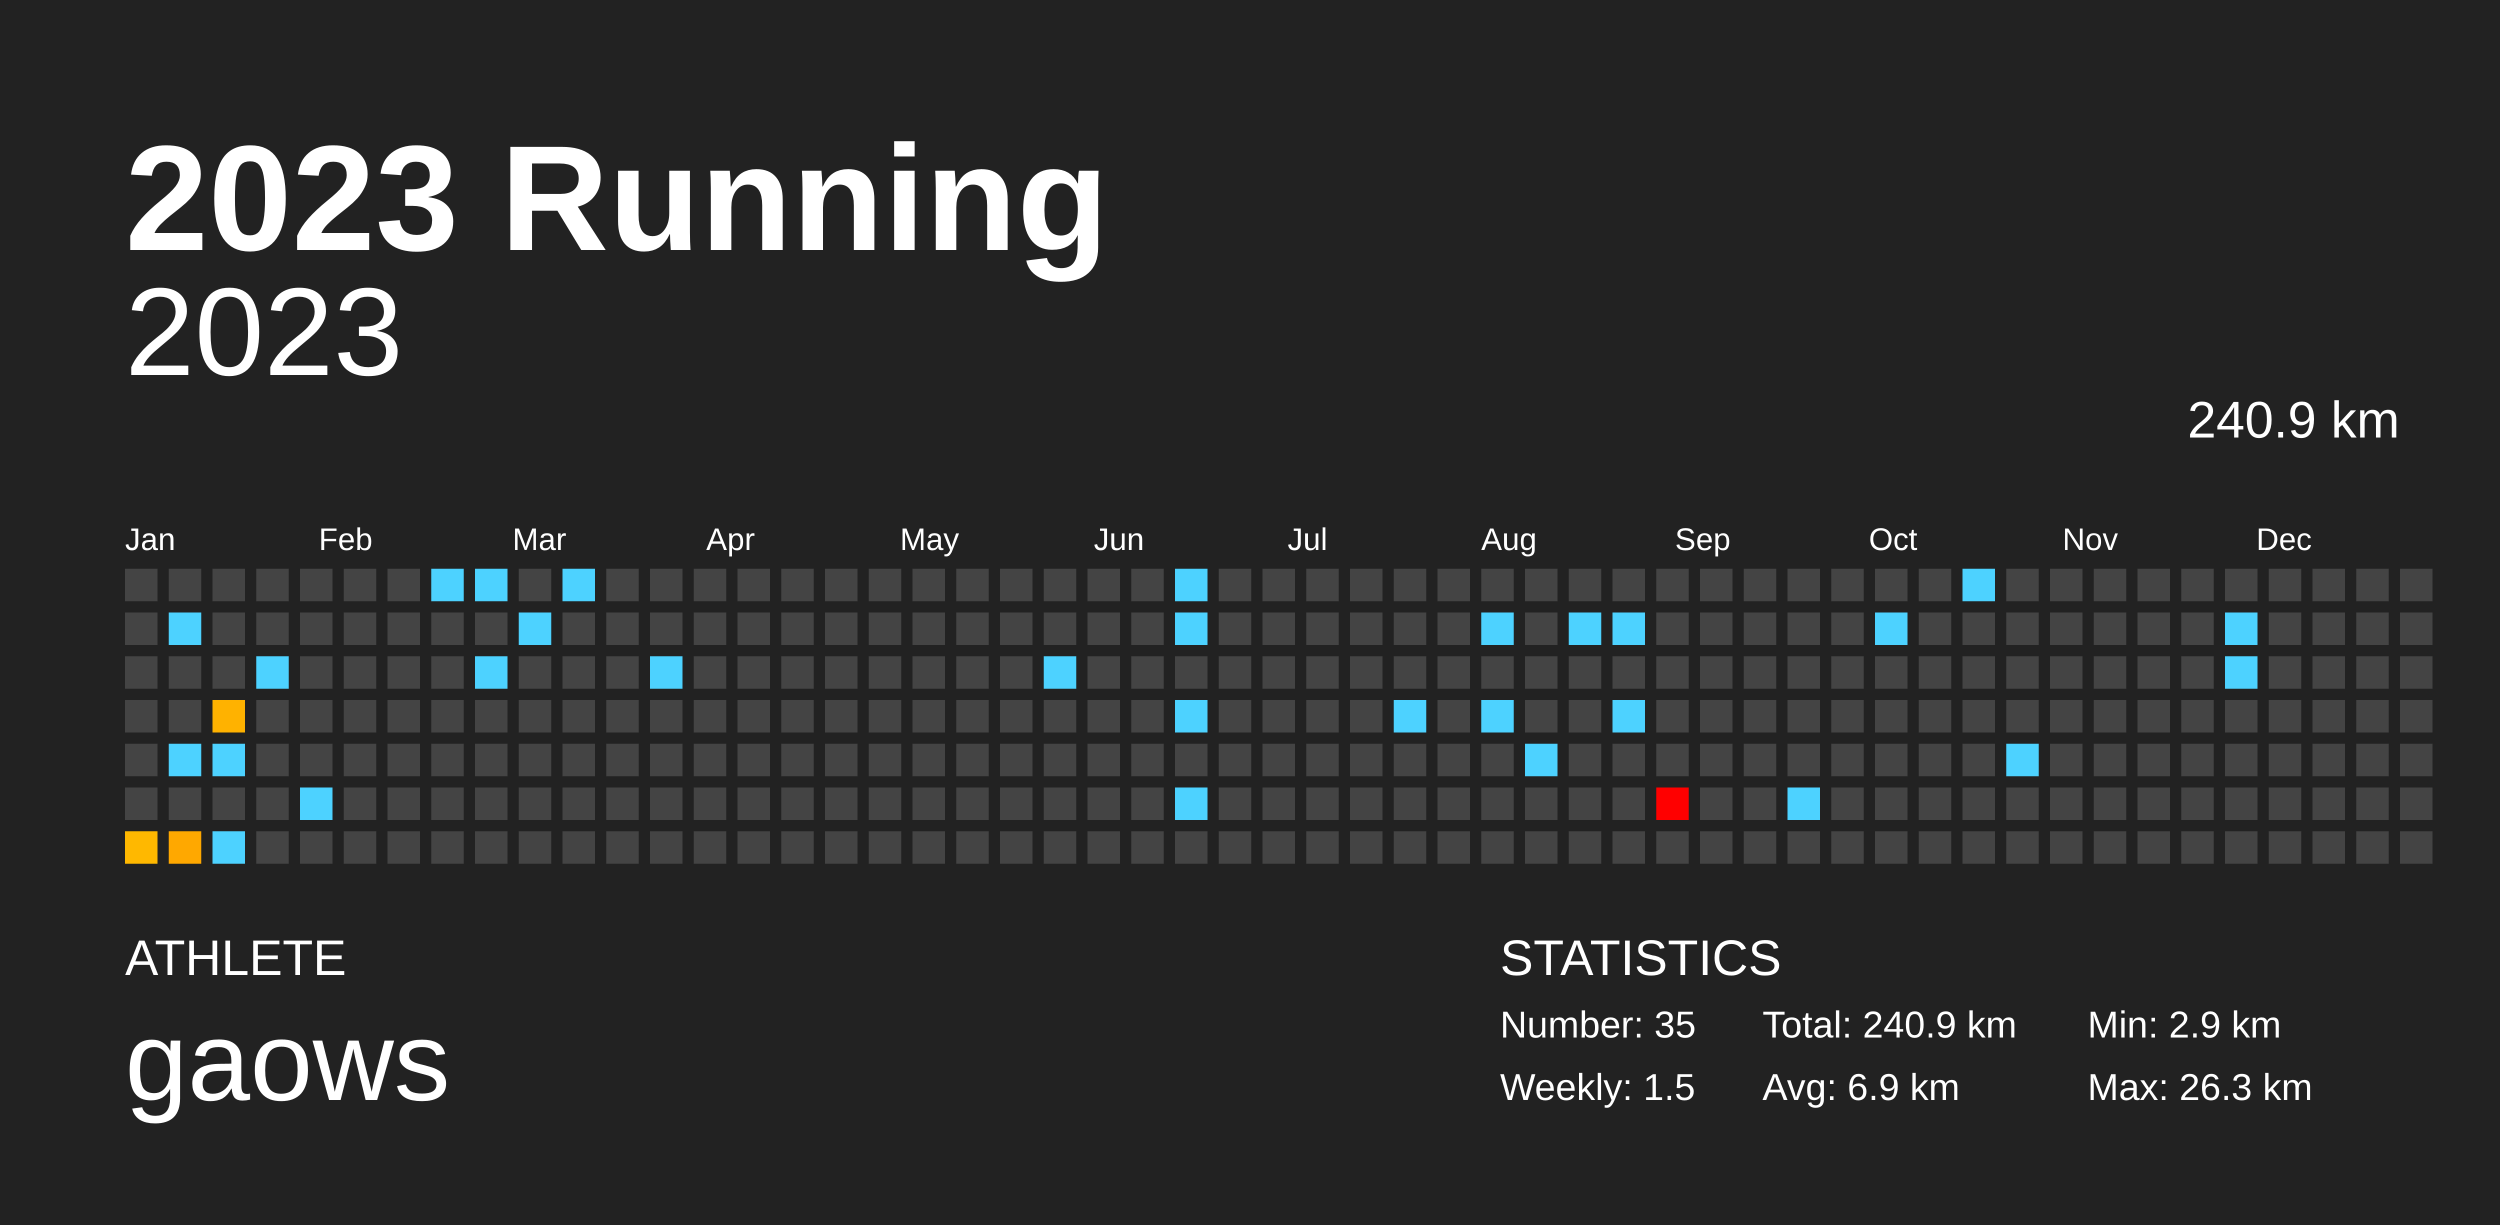
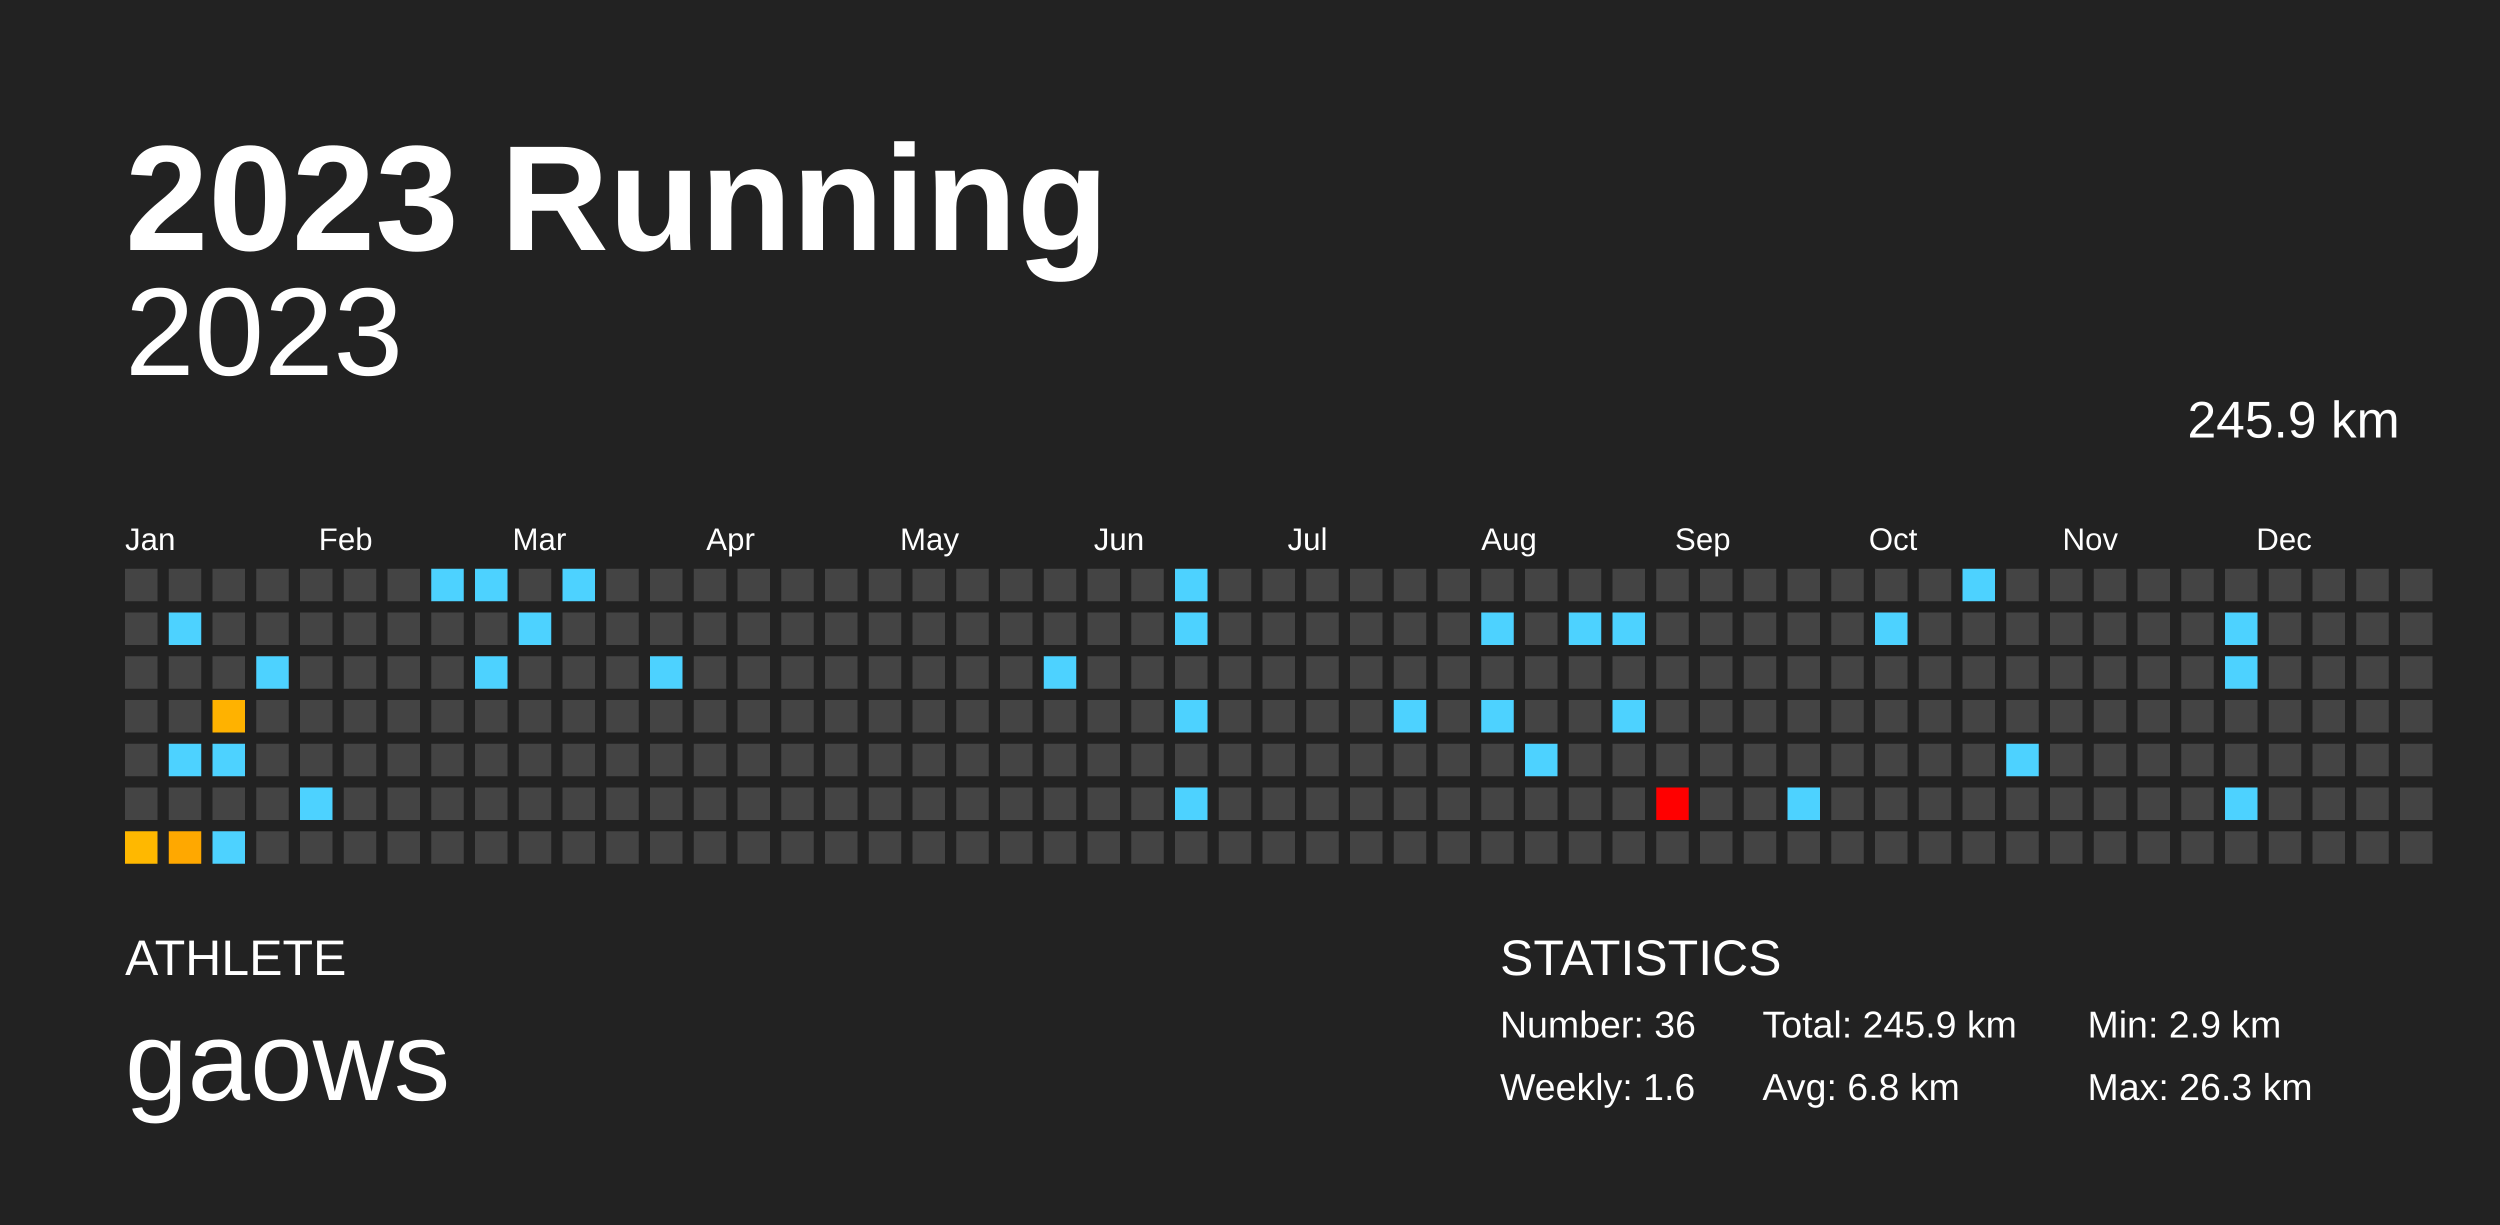
<svg xmlns="http://www.w3.org/2000/svg" baseProfile="full" height="98mm" version="1.1" viewBox="0,0,200,98" width="200mm">
  <defs />
  <rect fill="#222222" height="98" width="200" x="0" y="0" />
  <text fill="#FFFFFF" style="font-size:12px; font-family:Arial; font-weight:bold;" x="10" y="20">2023 Running</text>
  <text fill="#FFFFFF" style="font-size:4px; font-family:Arial" x="10" y="78">ATHLETE</text>
  <text fill="#FFFFFF" style="font-size:9px; font-family:Arial" x="10" y="88">gaows</text>
  <text fill="#FFFFFF" style="font-size:4px; font-family:Arial" x="120" y="78">STATISTICS</text>
-   <text fill="#FFFFFF" style="font-size:3px; font-family:Arial" x="120" y="83">Number: 35</text>
-   <text fill="#FFFFFF" style="font-size:3px; font-family:Arial" x="120" y="88">Weekly: 1.5</text>
-   <text fill="#FFFFFF" style="font-size:3px; font-family:Arial" x="141" y="83">Total: 240.9 km</text>
-   <text fill="#FFFFFF" style="font-size:3px; font-family:Arial" x="141" y="88">Avg: 6.9 km</text>
+   <text fill="#FFFFFF" style="font-size:3px; font-family:Arial" x="120" y="83">Number: 36</text>
+   <text fill="#FFFFFF" style="font-size:3px; font-family:Arial" x="120" y="88">Weekly: 1.6</text>
+   <text fill="#FFFFFF" style="font-size:3px; font-family:Arial" x="141" y="83">Total: 245.9 km</text>
+   <text fill="#FFFFFF" style="font-size:3px; font-family:Arial" x="141" y="88">Avg: 6.8 km</text>
  <text fill="#FFFFFF" style="font-size:3px; font-family:Arial" x="167" y="83">Min: 2.9 km</text>
  <text fill="#FFFFFF" style="font-size:3px; font-family:Arial" x="167" y="88">Max: 26.3 km</text>
  <text alignment-baseline="hanging" fill="#FFFFFF" style="font-size:10.0px; font-family:Arial;" x="10" y="30">2023</text>
-   <text alignment-baseline="hanging" fill="#FFFFFF" style="font-size:4.125px; font-family:Arial;" x="175" y="35">240.9 km</text>
+   <text alignment-baseline="hanging" fill="#FFFFFF" style="font-size:4.125px; font-family:Arial;" x="175" y="35">245.9 km</text>
  <text fill="#FFFFFF" style="font-size:2.5px; font-family:Arial" x="10.0" y="44">Jan</text>
  <text fill="#FFFFFF" style="font-size:2.5px; font-family:Arial" x="25.5" y="44">Feb</text>
  <text fill="#FFFFFF" style="font-size:2.5px; font-family:Arial" x="41.0" y="44">Mar</text>
  <text fill="#FFFFFF" style="font-size:2.5px; font-family:Arial" x="56.5" y="44">Apr</text>
  <text fill="#FFFFFF" style="font-size:2.5px; font-family:Arial" x="72.0" y="44">May</text>
  <text fill="#FFFFFF" style="font-size:2.5px; font-family:Arial" x="87.5" y="44">Jun</text>
  <text fill="#FFFFFF" style="font-size:2.5px; font-family:Arial" x="103.0" y="44">Jul</text>
  <text fill="#FFFFFF" style="font-size:2.5px; font-family:Arial" x="118.5" y="44">Aug</text>
  <text fill="#FFFFFF" style="font-size:2.5px; font-family:Arial" x="134.0" y="44">Sep</text>
  <text fill="#FFFFFF" style="font-size:2.5px; font-family:Arial" x="149.5" y="44">Oct</text>
  <text fill="#FFFFFF" style="font-size:2.5px; font-family:Arial" x="165.0" y="44">Nov</text>
  <text fill="#FFFFFF" style="font-size:2.5px; font-family:Arial" x="180.5" y="44">Dec</text>
  <rect fill="#444444" height="2.6" width="2.6" x="10.0" y="45.5" />
  <rect fill="#444444" height="2.6" width="2.6" x="10.0" y="49.0" />
  <rect fill="#444444" height="2.6" width="2.6" x="10.0" y="52.5" />
  <rect fill="#444444" height="2.6" width="2.6" x="10.0" y="56.0" />
  <rect fill="#444444" height="2.6" width="2.6" x="10.0" y="59.5" />
  <rect fill="#444444" height="2.6" width="2.6" x="10.0" y="63.0" />
  <rect fill="#ffb800" height="2.6" width="2.6" x="10.0" y="66.5" />
  <rect fill="#444444" height="2.6" width="2.6" x="13.5" y="45.5" />
  <rect fill="#4dd2ff" height="2.6" width="2.6" x="13.5" y="49.0" />
  <rect fill="#444444" height="2.6" width="2.6" x="13.5" y="52.5" />
  <rect fill="#444444" height="2.6" width="2.6" x="13.5" y="56.0" />
  <rect fill="#4dd2ff" height="2.6" width="2.6" x="13.5" y="59.5" />
  <rect fill="#444444" height="2.6" width="2.6" x="13.5" y="63.0" />
  <rect fill="#ffa800" height="2.6" width="2.6" x="13.5" y="66.5" />
  <rect fill="#444444" height="2.6" width="2.6" x="17.0" y="45.5" />
  <rect fill="#444444" height="2.6" width="2.6" x="17.0" y="49.0" />
  <rect fill="#444444" height="2.6" width="2.6" x="17.0" y="52.5" />
  <rect fill="#ffb200" height="2.6" width="2.6" x="17.0" y="56.0" />
  <rect fill="#4dd2ff" height="2.6" width="2.6" x="17.0" y="59.5" />
  <rect fill="#444444" height="2.6" width="2.6" x="17.0" y="63.0" />
  <rect fill="#4dd2ff" height="2.6" width="2.6" x="17.0" y="66.5" />
  <rect fill="#444444" height="2.6" width="2.6" x="20.5" y="45.5" />
  <rect fill="#444444" height="2.6" width="2.6" x="20.5" y="49.0" />
  <rect fill="#4dd2ff" height="2.6" width="2.6" x="20.5" y="52.5" />
  <rect fill="#444444" height="2.6" width="2.6" x="20.5" y="56.0" />
  <rect fill="#444444" height="2.6" width="2.6" x="20.5" y="59.5" />
  <rect fill="#444444" height="2.6" width="2.6" x="20.5" y="63.0" />
  <rect fill="#444444" height="2.6" width="2.6" x="20.5" y="66.5" />
  <rect fill="#444444" height="2.6" width="2.6" x="24.0" y="45.5" />
  <rect fill="#444444" height="2.6" width="2.6" x="24.0" y="49.0" />
  <rect fill="#444444" height="2.6" width="2.6" x="24.0" y="52.5" />
  <rect fill="#444444" height="2.6" width="2.6" x="24.0" y="56.0" />
  <rect fill="#444444" height="2.6" width="2.6" x="24.0" y="59.5" />
  <rect fill="#4dd2ff" height="2.6" width="2.6" x="24.0" y="63.0" />
  <rect fill="#444444" height="2.6" width="2.6" x="24.0" y="66.5" />
  <rect fill="#444444" height="2.6" width="2.6" x="27.5" y="45.5" />
  <rect fill="#444444" height="2.6" width="2.6" x="27.5" y="49.0" />
  <rect fill="#444444" height="2.6" width="2.6" x="27.5" y="52.5" />
  <rect fill="#444444" height="2.6" width="2.6" x="27.5" y="56.0" />
  <rect fill="#444444" height="2.6" width="2.6" x="27.5" y="59.5" />
  <rect fill="#444444" height="2.6" width="2.6" x="27.5" y="63.0" />
  <rect fill="#444444" height="2.6" width="2.6" x="27.5" y="66.5" />
  <rect fill="#444444" height="2.6" width="2.6" x="31.0" y="45.5" />
  <rect fill="#444444" height="2.6" width="2.6" x="31.0" y="49.0" />
  <rect fill="#444444" height="2.6" width="2.6" x="31.0" y="52.5" />
  <rect fill="#444444" height="2.6" width="2.6" x="31.0" y="56.0" />
  <rect fill="#444444" height="2.6" width="2.6" x="31.0" y="59.5" />
  <rect fill="#444444" height="2.6" width="2.6" x="31.0" y="63.0" />
  <rect fill="#444444" height="2.6" width="2.6" x="31.0" y="66.5" />
  <rect fill="#4dd2ff" height="2.6" width="2.6" x="34.5" y="45.5" />
  <rect fill="#444444" height="2.6" width="2.6" x="34.5" y="49.0" />
  <rect fill="#444444" height="2.6" width="2.6" x="34.5" y="52.5" />
  <rect fill="#444444" height="2.6" width="2.6" x="34.5" y="56.0" />
  <rect fill="#444444" height="2.6" width="2.6" x="34.5" y="59.5" />
  <rect fill="#444444" height="2.6" width="2.6" x="34.5" y="63.0" />
  <rect fill="#444444" height="2.6" width="2.6" x="34.5" y="66.5" />
  <rect fill="#4dd2ff" height="2.6" width="2.6" x="38.0" y="45.5" />
  <rect fill="#444444" height="2.6" width="2.6" x="38.0" y="49.0" />
  <rect fill="#4dd2ff" height="2.6" width="2.6" x="38.0" y="52.5" />
  <rect fill="#444444" height="2.6" width="2.6" x="38.0" y="56.0" />
  <rect fill="#444444" height="2.6" width="2.6" x="38.0" y="59.5" />
  <rect fill="#444444" height="2.6" width="2.6" x="38.0" y="63.0" />
  <rect fill="#444444" height="2.6" width="2.6" x="38.0" y="66.5" />
  <rect fill="#444444" height="2.6" width="2.6" x="41.5" y="45.5" />
  <rect fill="#4dd2ff" height="2.6" width="2.6" x="41.5" y="49.0" />
  <rect fill="#444444" height="2.6" width="2.6" x="41.5" y="52.5" />
  <rect fill="#444444" height="2.6" width="2.6" x="41.5" y="56.0" />
  <rect fill="#444444" height="2.6" width="2.6" x="41.5" y="59.5" />
  <rect fill="#444444" height="2.6" width="2.6" x="41.5" y="63.0" />
  <rect fill="#444444" height="2.6" width="2.6" x="41.5" y="66.5" />
  <rect fill="#4dd2ff" height="2.6" width="2.6" x="45.0" y="45.5" />
  <rect fill="#444444" height="2.6" width="2.6" x="45.0" y="49.0" />
  <rect fill="#444444" height="2.6" width="2.6" x="45.0" y="52.5" />
  <rect fill="#444444" height="2.6" width="2.6" x="45.0" y="56.0" />
  <rect fill="#444444" height="2.6" width="2.6" x="45.0" y="59.5" />
  <rect fill="#444444" height="2.6" width="2.6" x="45.0" y="63.0" />
  <rect fill="#444444" height="2.6" width="2.6" x="45.0" y="66.5" />
  <rect fill="#444444" height="2.6" width="2.6" x="48.5" y="45.5" />
  <rect fill="#444444" height="2.6" width="2.6" x="48.5" y="49.0" />
  <rect fill="#444444" height="2.6" width="2.6" x="48.5" y="52.5" />
  <rect fill="#444444" height="2.6" width="2.6" x="48.5" y="56.0" />
  <rect fill="#444444" height="2.6" width="2.6" x="48.5" y="59.5" />
  <rect fill="#444444" height="2.6" width="2.6" x="48.5" y="63.0" />
  <rect fill="#444444" height="2.6" width="2.6" x="48.5" y="66.5" />
  <rect fill="#444444" height="2.6" width="2.6" x="52.0" y="45.5" />
  <rect fill="#444444" height="2.6" width="2.6" x="52.0" y="49.0" />
  <rect fill="#4dd2ff" height="2.6" width="2.6" x="52.0" y="52.5" />
  <rect fill="#444444" height="2.6" width="2.6" x="52.0" y="56.0" />
  <rect fill="#444444" height="2.6" width="2.6" x="52.0" y="59.5" />
  <rect fill="#444444" height="2.6" width="2.6" x="52.0" y="63.0" />
  <rect fill="#444444" height="2.6" width="2.6" x="52.0" y="66.5" />
  <rect fill="#444444" height="2.6" width="2.6" x="55.5" y="45.5" />
  <rect fill="#444444" height="2.6" width="2.6" x="55.5" y="49.0" />
  <rect fill="#444444" height="2.6" width="2.6" x="55.5" y="52.5" />
  <rect fill="#444444" height="2.6" width="2.6" x="55.5" y="56.0" />
  <rect fill="#444444" height="2.6" width="2.6" x="55.5" y="59.5" />
  <rect fill="#444444" height="2.6" width="2.6" x="55.5" y="63.0" />
  <rect fill="#444444" height="2.6" width="2.6" x="55.5" y="66.5" />
  <rect fill="#444444" height="2.6" width="2.6" x="59.0" y="45.5" />
  <rect fill="#444444" height="2.6" width="2.6" x="59.0" y="49.0" />
  <rect fill="#444444" height="2.6" width="2.6" x="59.0" y="52.5" />
  <rect fill="#444444" height="2.6" width="2.6" x="59.0" y="56.0" />
  <rect fill="#444444" height="2.6" width="2.6" x="59.0" y="59.5" />
  <rect fill="#444444" height="2.6" width="2.6" x="59.0" y="63.0" />
  <rect fill="#444444" height="2.6" width="2.6" x="59.0" y="66.5" />
  <rect fill="#444444" height="2.6" width="2.6" x="62.5" y="45.5" />
  <rect fill="#444444" height="2.6" width="2.6" x="62.5" y="49.0" />
  <rect fill="#444444" height="2.6" width="2.6" x="62.5" y="52.5" />
  <rect fill="#444444" height="2.6" width="2.6" x="62.5" y="56.0" />
  <rect fill="#444444" height="2.6" width="2.6" x="62.5" y="59.5" />
  <rect fill="#444444" height="2.6" width="2.6" x="62.5" y="63.0" />
  <rect fill="#444444" height="2.6" width="2.6" x="62.5" y="66.5" />
  <rect fill="#444444" height="2.6" width="2.6" x="66.0" y="45.5" />
  <rect fill="#444444" height="2.6" width="2.6" x="66.0" y="49.0" />
  <rect fill="#444444" height="2.6" width="2.6" x="66.0" y="52.5" />
  <rect fill="#444444" height="2.6" width="2.6" x="66.0" y="56.0" />
  <rect fill="#444444" height="2.6" width="2.6" x="66.0" y="59.5" />
  <rect fill="#444444" height="2.6" width="2.6" x="66.0" y="63.0" />
  <rect fill="#444444" height="2.6" width="2.6" x="66.0" y="66.5" />
  <rect fill="#444444" height="2.6" width="2.6" x="69.5" y="45.5" />
  <rect fill="#444444" height="2.6" width="2.6" x="69.5" y="49.0" />
  <rect fill="#444444" height="2.6" width="2.6" x="69.5" y="52.5" />
  <rect fill="#444444" height="2.6" width="2.6" x="69.5" y="56.0" />
  <rect fill="#444444" height="2.6" width="2.6" x="69.5" y="59.5" />
  <rect fill="#444444" height="2.6" width="2.6" x="69.5" y="63.0" />
  <rect fill="#444444" height="2.6" width="2.6" x="69.5" y="66.5" />
  <rect fill="#444444" height="2.6" width="2.6" x="73.0" y="45.5" />
  <rect fill="#444444" height="2.6" width="2.6" x="73.0" y="49.0" />
  <rect fill="#444444" height="2.6" width="2.6" x="73.0" y="52.5" />
  <rect fill="#444444" height="2.6" width="2.6" x="73.0" y="56.0" />
  <rect fill="#444444" height="2.6" width="2.6" x="73.0" y="59.5" />
  <rect fill="#444444" height="2.6" width="2.6" x="73.0" y="63.0" />
  <rect fill="#444444" height="2.6" width="2.6" x="73.0" y="66.5" />
  <rect fill="#444444" height="2.6" width="2.6" x="76.5" y="45.5" />
  <rect fill="#444444" height="2.6" width="2.6" x="76.5" y="49.0" />
  <rect fill="#444444" height="2.6" width="2.6" x="76.5" y="52.5" />
  <rect fill="#444444" height="2.6" width="2.6" x="76.5" y="56.0" />
  <rect fill="#444444" height="2.6" width="2.6" x="76.5" y="59.5" />
  <rect fill="#444444" height="2.6" width="2.6" x="76.5" y="63.0" />
  <rect fill="#444444" height="2.6" width="2.6" x="76.5" y="66.5" />
  <rect fill="#444444" height="2.6" width="2.6" x="80.0" y="45.5" />
  <rect fill="#444444" height="2.6" width="2.6" x="80.0" y="49.0" />
  <rect fill="#444444" height="2.6" width="2.6" x="80.0" y="52.5" />
  <rect fill="#444444" height="2.6" width="2.6" x="80.0" y="56.0" />
  <rect fill="#444444" height="2.6" width="2.6" x="80.0" y="59.5" />
  <rect fill="#444444" height="2.6" width="2.6" x="80.0" y="63.0" />
  <rect fill="#444444" height="2.6" width="2.6" x="80.0" y="66.5" />
  <rect fill="#444444" height="2.6" width="2.6" x="83.5" y="45.5" />
  <rect fill="#444444" height="2.6" width="2.6" x="83.5" y="49.0" />
  <rect fill="#4dd2ff" height="2.6" width="2.6" x="83.5" y="52.5" />
  <rect fill="#444444" height="2.6" width="2.6" x="83.5" y="56.0" />
  <rect fill="#444444" height="2.6" width="2.6" x="83.5" y="59.5" />
  <rect fill="#444444" height="2.6" width="2.6" x="83.5" y="63.0" />
  <rect fill="#444444" height="2.6" width="2.6" x="83.5" y="66.5" />
  <rect fill="#444444" height="2.6" width="2.6" x="87.0" y="45.5" />
  <rect fill="#444444" height="2.6" width="2.6" x="87.0" y="49.0" />
  <rect fill="#444444" height="2.6" width="2.6" x="87.0" y="52.5" />
  <rect fill="#444444" height="2.6" width="2.6" x="87.0" y="56.0" />
  <rect fill="#444444" height="2.6" width="2.6" x="87.0" y="59.5" />
  <rect fill="#444444" height="2.6" width="2.6" x="87.0" y="63.0" />
  <rect fill="#444444" height="2.6" width="2.6" x="87.0" y="66.5" />
  <rect fill="#444444" height="2.6" width="2.6" x="90.5" y="45.5" />
  <rect fill="#444444" height="2.6" width="2.6" x="90.5" y="49.0" />
  <rect fill="#444444" height="2.6" width="2.6" x="90.5" y="52.5" />
  <rect fill="#444444" height="2.6" width="2.6" x="90.5" y="56.0" />
  <rect fill="#444444" height="2.6" width="2.6" x="90.5" y="59.5" />
  <rect fill="#444444" height="2.6" width="2.6" x="90.5" y="63.0" />
  <rect fill="#444444" height="2.6" width="2.6" x="90.5" y="66.5" />
  <rect fill="#4dd2ff" height="2.6" width="2.6" x="94.0" y="45.5" />
  <rect fill="#4dd2ff" height="2.6" width="2.6" x="94.0" y="49.0" />
  <rect fill="#444444" height="2.6" width="2.6" x="94.0" y="52.5" />
  <rect fill="#4dd2ff" height="2.6" width="2.6" x="94.0" y="56.0" />
  <rect fill="#444444" height="2.6" width="2.6" x="94.0" y="59.5" />
  <rect fill="#4dd2ff" height="2.6" width="2.6" x="94.0" y="63.0" />
  <rect fill="#444444" height="2.6" width="2.6" x="94.0" y="66.5" />
  <rect fill="#444444" height="2.6" width="2.6" x="97.5" y="45.5" />
  <rect fill="#444444" height="2.6" width="2.6" x="97.5" y="49.0" />
  <rect fill="#444444" height="2.6" width="2.6" x="97.5" y="52.5" />
  <rect fill="#444444" height="2.6" width="2.6" x="97.5" y="56.0" />
  <rect fill="#444444" height="2.6" width="2.6" x="97.5" y="59.5" />
  <rect fill="#444444" height="2.6" width="2.6" x="97.5" y="63.0" />
  <rect fill="#444444" height="2.6" width="2.6" x="97.5" y="66.5" />
  <rect fill="#444444" height="2.6" width="2.6" x="101.0" y="45.5" />
  <rect fill="#444444" height="2.6" width="2.6" x="101.0" y="49.0" />
  <rect fill="#444444" height="2.6" width="2.6" x="101.0" y="52.5" />
  <rect fill="#444444" height="2.6" width="2.6" x="101.0" y="56.0" />
  <rect fill="#444444" height="2.6" width="2.6" x="101.0" y="59.5" />
  <rect fill="#444444" height="2.6" width="2.6" x="101.0" y="63.0" />
  <rect fill="#444444" height="2.6" width="2.6" x="101.0" y="66.5" />
  <rect fill="#444444" height="2.6" width="2.6" x="104.5" y="45.5" />
  <rect fill="#444444" height="2.6" width="2.6" x="104.5" y="49.0" />
  <rect fill="#444444" height="2.6" width="2.6" x="104.5" y="52.5" />
  <rect fill="#444444" height="2.6" width="2.6" x="104.5" y="56.0" />
  <rect fill="#444444" height="2.6" width="2.6" x="104.5" y="59.5" />
  <rect fill="#444444" height="2.6" width="2.6" x="104.5" y="63.0" />
  <rect fill="#444444" height="2.6" width="2.6" x="104.5" y="66.5" />
  <rect fill="#444444" height="2.6" width="2.6" x="108.0" y="45.5" />
  <rect fill="#444444" height="2.6" width="2.6" x="108.0" y="49.0" />
  <rect fill="#444444" height="2.6" width="2.6" x="108.0" y="52.5" />
  <rect fill="#444444" height="2.6" width="2.6" x="108.0" y="56.0" />
  <rect fill="#444444" height="2.6" width="2.6" x="108.0" y="59.5" />
  <rect fill="#444444" height="2.6" width="2.6" x="108.0" y="63.0" />
  <rect fill="#444444" height="2.6" width="2.6" x="108.0" y="66.5" />
  <rect fill="#444444" height="2.6" width="2.6" x="111.5" y="45.5" />
  <rect fill="#444444" height="2.6" width="2.6" x="111.5" y="49.0" />
  <rect fill="#444444" height="2.6" width="2.6" x="111.5" y="52.5" />
  <rect fill="#4dd2ff" height="2.6" width="2.6" x="111.5" y="56.0" />
  <rect fill="#444444" height="2.6" width="2.6" x="111.5" y="59.5" />
  <rect fill="#444444" height="2.6" width="2.6" x="111.5" y="63.0" />
  <rect fill="#444444" height="2.6" width="2.6" x="111.5" y="66.5" />
  <rect fill="#444444" height="2.6" width="2.6" x="115.0" y="45.5" />
  <rect fill="#444444" height="2.6" width="2.6" x="115.0" y="49.0" />
  <rect fill="#444444" height="2.6" width="2.6" x="115.0" y="52.5" />
  <rect fill="#444444" height="2.6" width="2.6" x="115.0" y="56.0" />
  <rect fill="#444444" height="2.6" width="2.6" x="115.0" y="59.5" />
  <rect fill="#444444" height="2.6" width="2.6" x="115.0" y="63.0" />
  <rect fill="#444444" height="2.6" width="2.6" x="115.0" y="66.5" />
  <rect fill="#444444" height="2.6" width="2.6" x="118.5" y="45.5" />
  <rect fill="#4dd2ff" height="2.6" width="2.6" x="118.5" y="49.0" />
  <rect fill="#444444" height="2.6" width="2.6" x="118.5" y="52.5" />
  <rect fill="#4dd2ff" height="2.6" width="2.6" x="118.5" y="56.0" />
  <rect fill="#444444" height="2.6" width="2.6" x="118.5" y="59.5" />
  <rect fill="#444444" height="2.6" width="2.6" x="118.5" y="63.0" />
  <rect fill="#444444" height="2.6" width="2.6" x="118.5" y="66.5" />
  <rect fill="#444444" height="2.6" width="2.6" x="122.0" y="45.5" />
  <rect fill="#444444" height="2.6" width="2.6" x="122.0" y="49.0" />
  <rect fill="#444444" height="2.6" width="2.6" x="122.0" y="52.5" />
  <rect fill="#444444" height="2.6" width="2.6" x="122.0" y="56.0" />
  <rect fill="#4dd2ff" height="2.6" width="2.6" x="122.0" y="59.5" />
  <rect fill="#444444" height="2.6" width="2.6" x="122.0" y="63.0" />
  <rect fill="#444444" height="2.6" width="2.6" x="122.0" y="66.5" />
  <rect fill="#444444" height="2.6" width="2.6" x="125.5" y="45.5" />
  <rect fill="#4dd2ff" height="2.6" width="2.6" x="125.5" y="49.0" />
  <rect fill="#444444" height="2.6" width="2.6" x="125.5" y="52.5" />
  <rect fill="#444444" height="2.6" width="2.6" x="125.5" y="56.0" />
  <rect fill="#444444" height="2.6" width="2.6" x="125.5" y="59.5" />
  <rect fill="#444444" height="2.6" width="2.6" x="125.5" y="63.0" />
  <rect fill="#444444" height="2.6" width="2.6" x="125.5" y="66.5" />
  <rect fill="#444444" height="2.6" width="2.6" x="129.0" y="45.5" />
  <rect fill="#4dd2ff" height="2.6" width="2.6" x="129.0" y="49.0" />
  <rect fill="#444444" height="2.6" width="2.6" x="129.0" y="52.5" />
  <rect fill="#4dd2ff" height="2.6" width="2.6" x="129.0" y="56.0" />
  <rect fill="#444444" height="2.6" width="2.6" x="129.0" y="59.5" />
  <rect fill="#444444" height="2.6" width="2.6" x="129.0" y="63.0" />
  <rect fill="#444444" height="2.6" width="2.6" x="129.0" y="66.5" />
  <rect fill="#444444" height="2.6" width="2.6" x="132.5" y="45.5" />
  <rect fill="#444444" height="2.6" width="2.6" x="132.5" y="49.0" />
  <rect fill="#444444" height="2.6" width="2.6" x="132.5" y="52.5" />
  <rect fill="#444444" height="2.6" width="2.6" x="132.5" y="56.0" />
  <rect fill="#444444" height="2.6" width="2.6" x="132.5" y="59.5" />
  <rect fill="red" height="2.6" width="2.6" x="132.5" y="63.0" />
  <rect fill="#444444" height="2.6" width="2.6" x="132.5" y="66.5" />
  <rect fill="#444444" height="2.6" width="2.6" x="136.0" y="45.5" />
  <rect fill="#444444" height="2.6" width="2.6" x="136.0" y="49.0" />
  <rect fill="#444444" height="2.6" width="2.6" x="136.0" y="52.5" />
  <rect fill="#444444" height="2.6" width="2.6" x="136.0" y="56.0" />
  <rect fill="#444444" height="2.6" width="2.6" x="136.0" y="59.5" />
  <rect fill="#444444" height="2.6" width="2.6" x="136.0" y="63.0" />
  <rect fill="#444444" height="2.6" width="2.6" x="136.0" y="66.5" />
  <rect fill="#444444" height="2.6" width="2.6" x="139.5" y="45.5" />
  <rect fill="#444444" height="2.6" width="2.6" x="139.5" y="49.0" />
  <rect fill="#444444" height="2.6" width="2.6" x="139.5" y="52.5" />
  <rect fill="#444444" height="2.6" width="2.6" x="139.5" y="56.0" />
  <rect fill="#444444" height="2.6" width="2.6" x="139.5" y="59.5" />
  <rect fill="#444444" height="2.6" width="2.6" x="139.5" y="63.0" />
  <rect fill="#444444" height="2.6" width="2.6" x="139.5" y="66.5" />
  <rect fill="#444444" height="2.6" width="2.6" x="143.0" y="45.5" />
  <rect fill="#444444" height="2.6" width="2.6" x="143.0" y="49.0" />
  <rect fill="#444444" height="2.6" width="2.6" x="143.0" y="52.5" />
  <rect fill="#444444" height="2.6" width="2.6" x="143.0" y="56.0" />
  <rect fill="#444444" height="2.6" width="2.6" x="143.0" y="59.5" />
  <rect fill="#4dd2ff" height="2.6" width="2.6" x="143.0" y="63.0" />
  <rect fill="#444444" height="2.6" width="2.6" x="143.0" y="66.5" />
  <rect fill="#444444" height="2.6" width="2.6" x="146.5" y="45.5" />
  <rect fill="#444444" height="2.6" width="2.6" x="146.5" y="49.0" />
  <rect fill="#444444" height="2.6" width="2.6" x="146.5" y="52.5" />
  <rect fill="#444444" height="2.6" width="2.6" x="146.5" y="56.0" />
  <rect fill="#444444" height="2.6" width="2.6" x="146.5" y="59.5" />
  <rect fill="#444444" height="2.6" width="2.6" x="146.5" y="63.0" />
  <rect fill="#444444" height="2.6" width="2.6" x="146.5" y="66.5" />
  <rect fill="#444444" height="2.6" width="2.6" x="150.0" y="45.5" />
  <rect fill="#4dd2ff" height="2.6" width="2.6" x="150.0" y="49.0" />
  <rect fill="#444444" height="2.6" width="2.6" x="150.0" y="52.5" />
  <rect fill="#444444" height="2.6" width="2.6" x="150.0" y="56.0" />
  <rect fill="#444444" height="2.6" width="2.6" x="150.0" y="59.5" />
  <rect fill="#444444" height="2.6" width="2.6" x="150.0" y="63.0" />
  <rect fill="#444444" height="2.6" width="2.6" x="150.0" y="66.5" />
  <rect fill="#444444" height="2.6" width="2.6" x="153.5" y="45.5" />
  <rect fill="#444444" height="2.6" width="2.6" x="153.5" y="49.0" />
  <rect fill="#444444" height="2.6" width="2.6" x="153.5" y="52.5" />
  <rect fill="#444444" height="2.6" width="2.6" x="153.5" y="56.0" />
  <rect fill="#444444" height="2.6" width="2.6" x="153.5" y="59.5" />
  <rect fill="#444444" height="2.6" width="2.6" x="153.5" y="63.0" />
  <rect fill="#444444" height="2.6" width="2.6" x="153.5" y="66.5" />
  <rect fill="#4dd2ff" height="2.6" width="2.6" x="157.0" y="45.5" />
  <rect fill="#444444" height="2.6" width="2.6" x="157.0" y="49.0" />
  <rect fill="#444444" height="2.6" width="2.6" x="157.0" y="52.5" />
  <rect fill="#444444" height="2.6" width="2.6" x="157.0" y="56.0" />
  <rect fill="#444444" height="2.6" width="2.6" x="157.0" y="59.5" />
  <rect fill="#444444" height="2.6" width="2.6" x="157.0" y="63.0" />
  <rect fill="#444444" height="2.6" width="2.6" x="157.0" y="66.5" />
  <rect fill="#444444" height="2.6" width="2.6" x="160.5" y="45.5" />
  <rect fill="#444444" height="2.6" width="2.6" x="160.5" y="49.0" />
  <rect fill="#444444" height="2.6" width="2.6" x="160.5" y="52.5" />
  <rect fill="#444444" height="2.6" width="2.6" x="160.5" y="56.0" />
  <rect fill="#4dd2ff" height="2.6" width="2.6" x="160.5" y="59.5" />
  <rect fill="#444444" height="2.6" width="2.6" x="160.5" y="63.0" />
  <rect fill="#444444" height="2.6" width="2.6" x="160.5" y="66.5" />
  <rect fill="#444444" height="2.6" width="2.6" x="164.0" y="45.5" />
  <rect fill="#444444" height="2.6" width="2.6" x="164.0" y="49.0" />
  <rect fill="#444444" height="2.6" width="2.6" x="164.0" y="52.5" />
  <rect fill="#444444" height="2.6" width="2.6" x="164.0" y="56.0" />
  <rect fill="#444444" height="2.6" width="2.6" x="164.0" y="59.5" />
  <rect fill="#444444" height="2.6" width="2.6" x="164.0" y="63.0" />
  <rect fill="#444444" height="2.6" width="2.6" x="164.0" y="66.5" />
  <rect fill="#444444" height="2.6" width="2.6" x="167.5" y="45.5" />
  <rect fill="#444444" height="2.6" width="2.6" x="167.5" y="49.0" />
  <rect fill="#444444" height="2.6" width="2.6" x="167.5" y="52.5" />
  <rect fill="#444444" height="2.6" width="2.6" x="167.5" y="56.0" />
  <rect fill="#444444" height="2.6" width="2.6" x="167.5" y="59.5" />
  <rect fill="#444444" height="2.6" width="2.6" x="167.5" y="63.0" />
  <rect fill="#444444" height="2.6" width="2.6" x="167.5" y="66.5" />
  <rect fill="#444444" height="2.6" width="2.6" x="171.0" y="45.5" />
  <rect fill="#444444" height="2.6" width="2.6" x="171.0" y="49.0" />
  <rect fill="#444444" height="2.6" width="2.6" x="171.0" y="52.5" />
  <rect fill="#444444" height="2.6" width="2.6" x="171.0" y="56.0" />
  <rect fill="#444444" height="2.6" width="2.6" x="171.0" y="59.5" />
  <rect fill="#444444" height="2.6" width="2.6" x="171.0" y="63.0" />
  <rect fill="#444444" height="2.6" width="2.6" x="171.0" y="66.5" />
  <rect fill="#444444" height="2.6" width="2.6" x="174.5" y="45.5" />
  <rect fill="#444444" height="2.6" width="2.6" x="174.5" y="49.0" />
  <rect fill="#444444" height="2.6" width="2.6" x="174.5" y="52.5" />
  <rect fill="#444444" height="2.6" width="2.6" x="174.5" y="56.0" />
  <rect fill="#444444" height="2.6" width="2.6" x="174.5" y="59.5" />
  <rect fill="#444444" height="2.6" width="2.6" x="174.5" y="63.0" />
  <rect fill="#444444" height="2.6" width="2.6" x="174.5" y="66.5" />
  <rect fill="#444444" height="2.6" width="2.6" x="178.0" y="45.5" />
  <rect fill="#4dd2ff" height="2.6" width="2.6" x="178.0" y="49.0" />
  <rect fill="#4dd2ff" height="2.6" width="2.6" x="178.0" y="52.5" />
  <rect fill="#444444" height="2.6" width="2.6" x="178.0" y="56.0" />
  <rect fill="#444444" height="2.6" width="2.6" x="178.0" y="59.5" />
-   <rect fill="#444444" height="2.6" width="2.6" x="178.0" y="63.0" />
+   <rect fill="#4dd2ff" height="2.6" width="2.6" x="178.0" y="63.0" />
  <rect fill="#444444" height="2.6" width="2.6" x="178.0" y="66.5" />
  <rect fill="#444444" height="2.6" width="2.6" x="181.5" y="45.5" />
  <rect fill="#444444" height="2.6" width="2.6" x="181.5" y="49.0" />
  <rect fill="#444444" height="2.6" width="2.6" x="181.5" y="52.5" />
  <rect fill="#444444" height="2.6" width="2.6" x="181.5" y="56.0" />
  <rect fill="#444444" height="2.6" width="2.6" x="181.5" y="59.5" />
  <rect fill="#444444" height="2.6" width="2.6" x="181.5" y="63.0" />
  <rect fill="#444444" height="2.6" width="2.6" x="181.5" y="66.5" />
  <rect fill="#444444" height="2.6" width="2.6" x="185.0" y="45.5" />
  <rect fill="#444444" height="2.6" width="2.6" x="185.0" y="49.0" />
  <rect fill="#444444" height="2.6" width="2.6" x="185.0" y="52.5" />
  <rect fill="#444444" height="2.6" width="2.6" x="185.0" y="56.0" />
  <rect fill="#444444" height="2.6" width="2.6" x="185.0" y="59.5" />
  <rect fill="#444444" height="2.6" width="2.6" x="185.0" y="63.0" />
  <rect fill="#444444" height="2.6" width="2.6" x="185.0" y="66.5" />
  <rect fill="#444444" height="2.6" width="2.6" x="188.5" y="45.5" />
  <rect fill="#444444" height="2.6" width="2.6" x="188.5" y="49.0" />
  <rect fill="#444444" height="2.6" width="2.6" x="188.5" y="52.5" />
  <rect fill="#444444" height="2.6" width="2.6" x="188.5" y="56.0" />
  <rect fill="#444444" height="2.6" width="2.6" x="188.5" y="59.5" />
  <rect fill="#444444" height="2.6" width="2.6" x="188.5" y="63.0" />
  <rect fill="#444444" height="2.6" width="2.6" x="188.5" y="66.5" />
  <rect fill="#444444" height="2.6" width="2.6" x="192.0" y="45.5" />
  <rect fill="#444444" height="2.6" width="2.6" x="192.0" y="49.0" />
  <rect fill="#444444" height="2.6" width="2.6" x="192.0" y="52.5" />
  <rect fill="#444444" height="2.6" width="2.6" x="192.0" y="56.0" />
  <rect fill="#444444" height="2.6" width="2.6" x="192.0" y="59.5" />
  <rect fill="#444444" height="2.6" width="2.6" x="192.0" y="63.0" />
  <rect fill="#444444" height="2.6" width="2.6" x="192.0" y="66.5" />
</svg>
